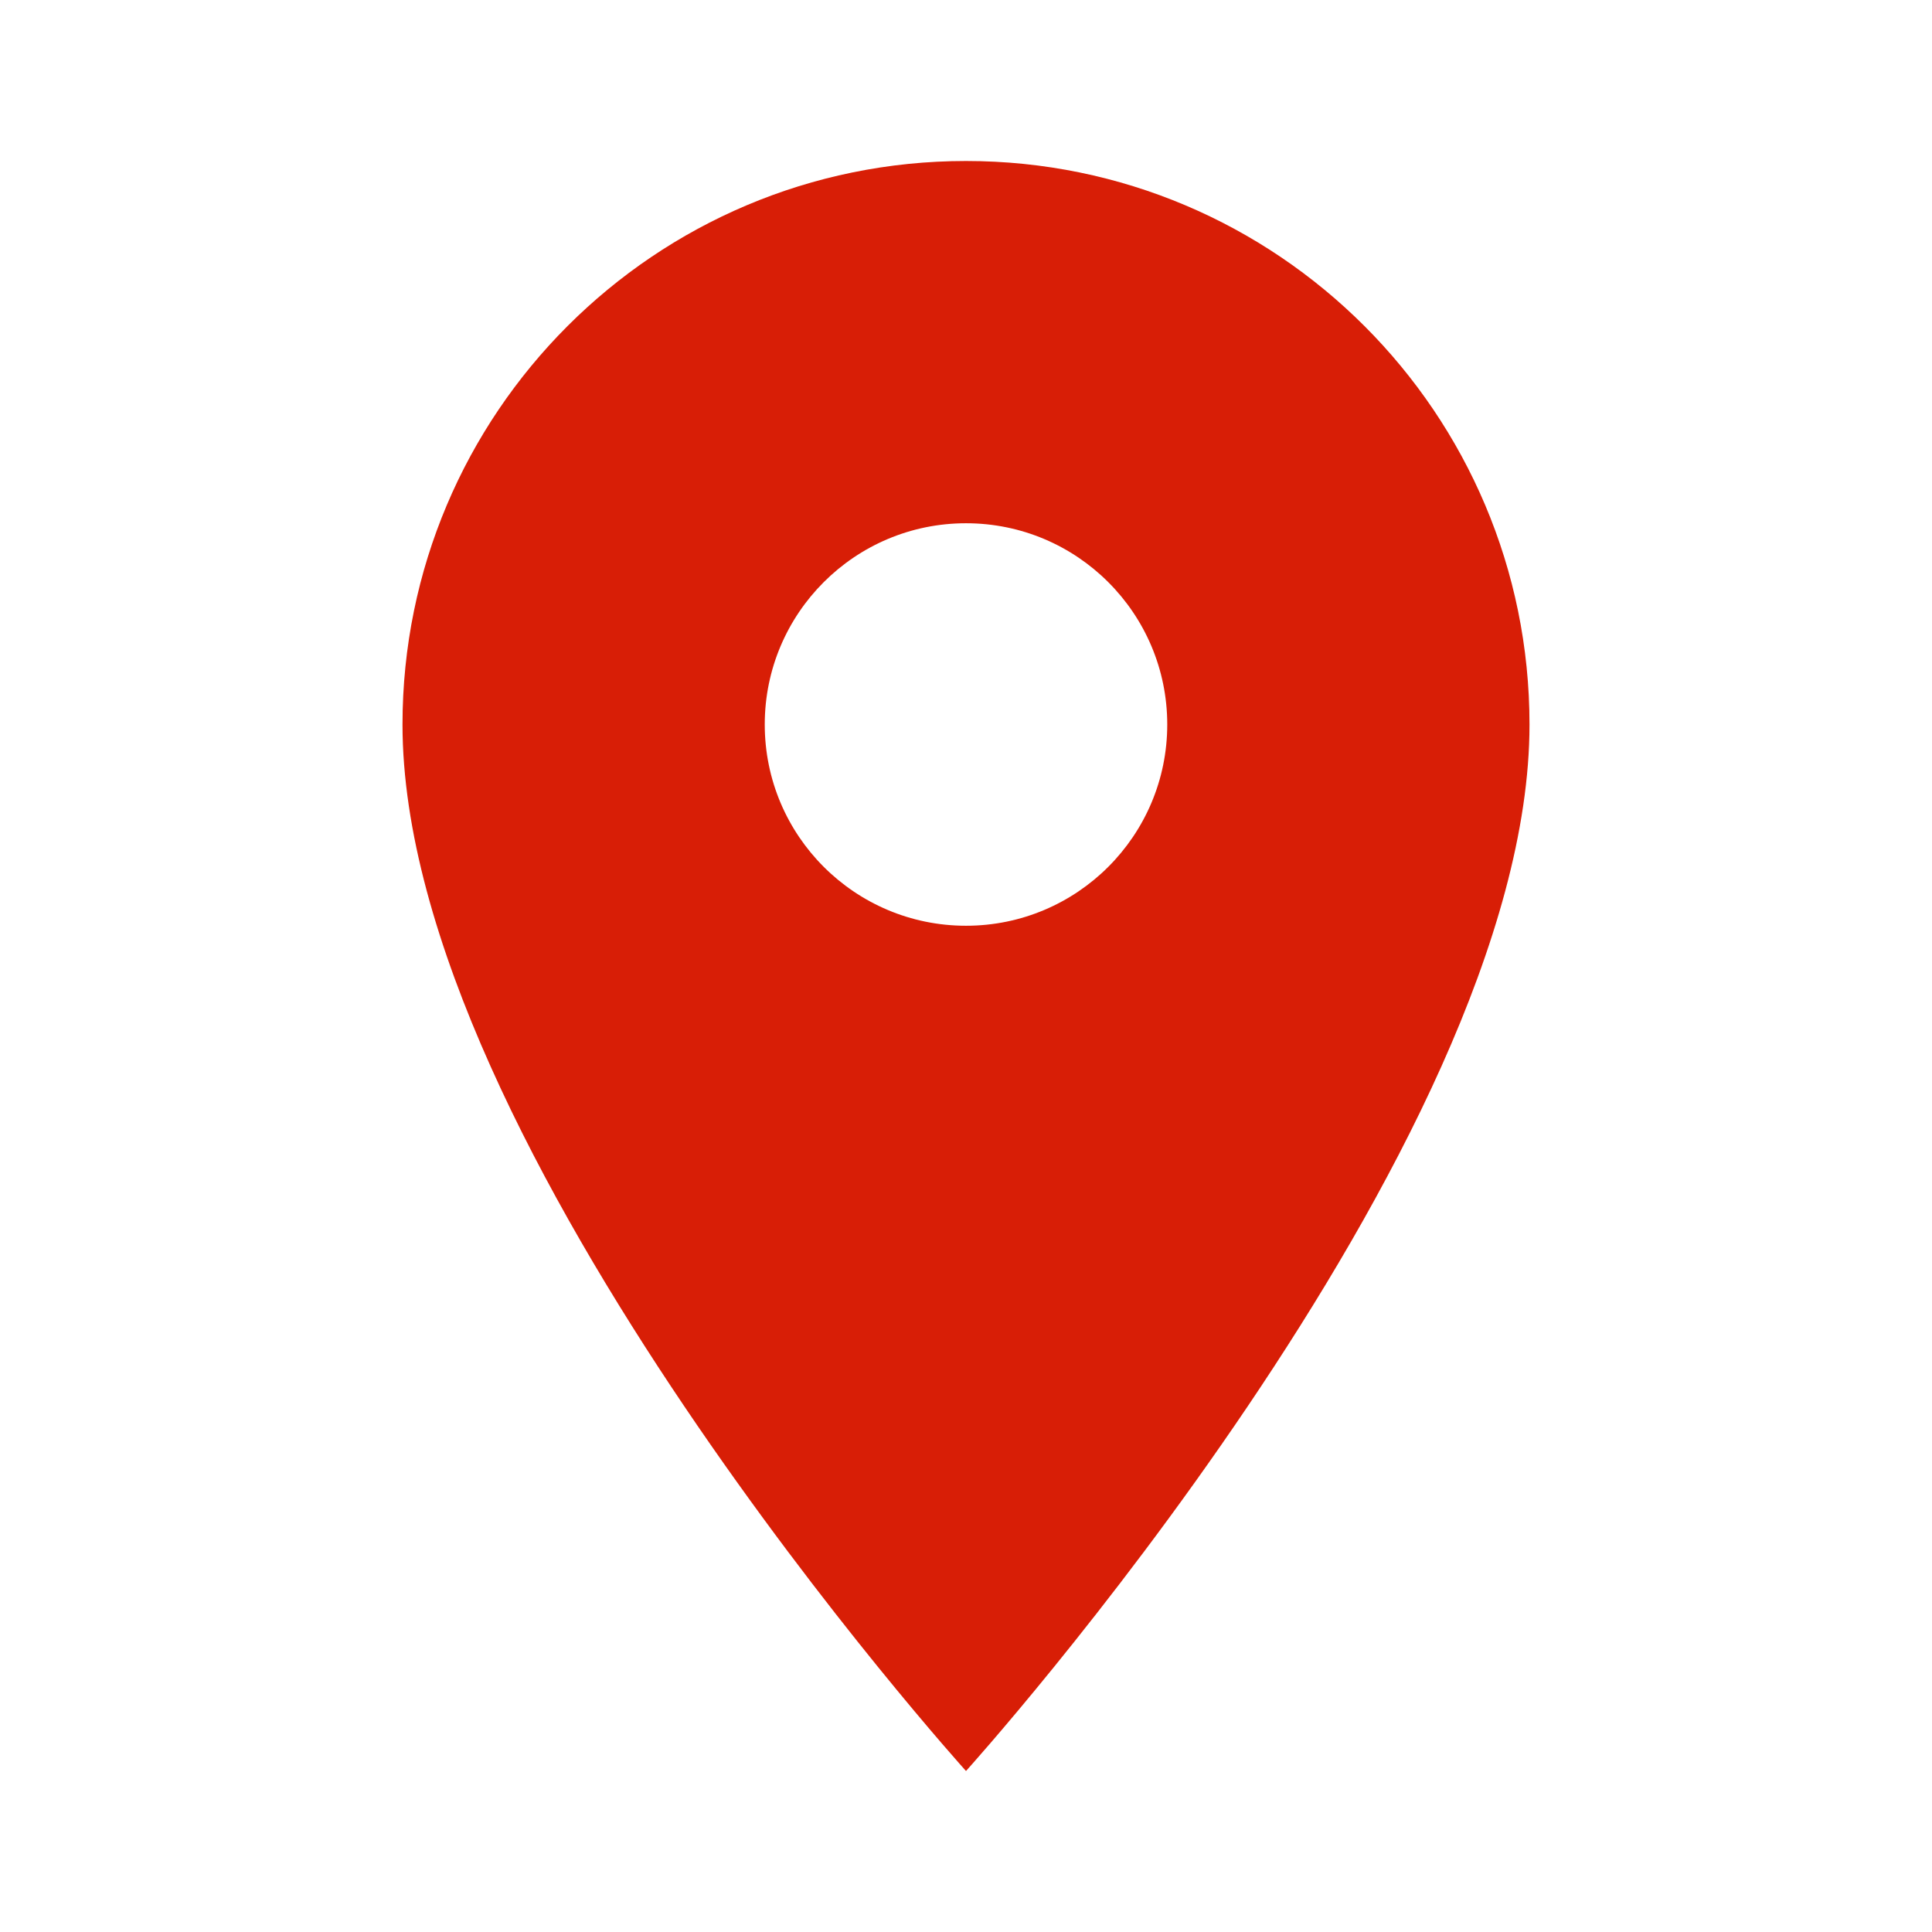
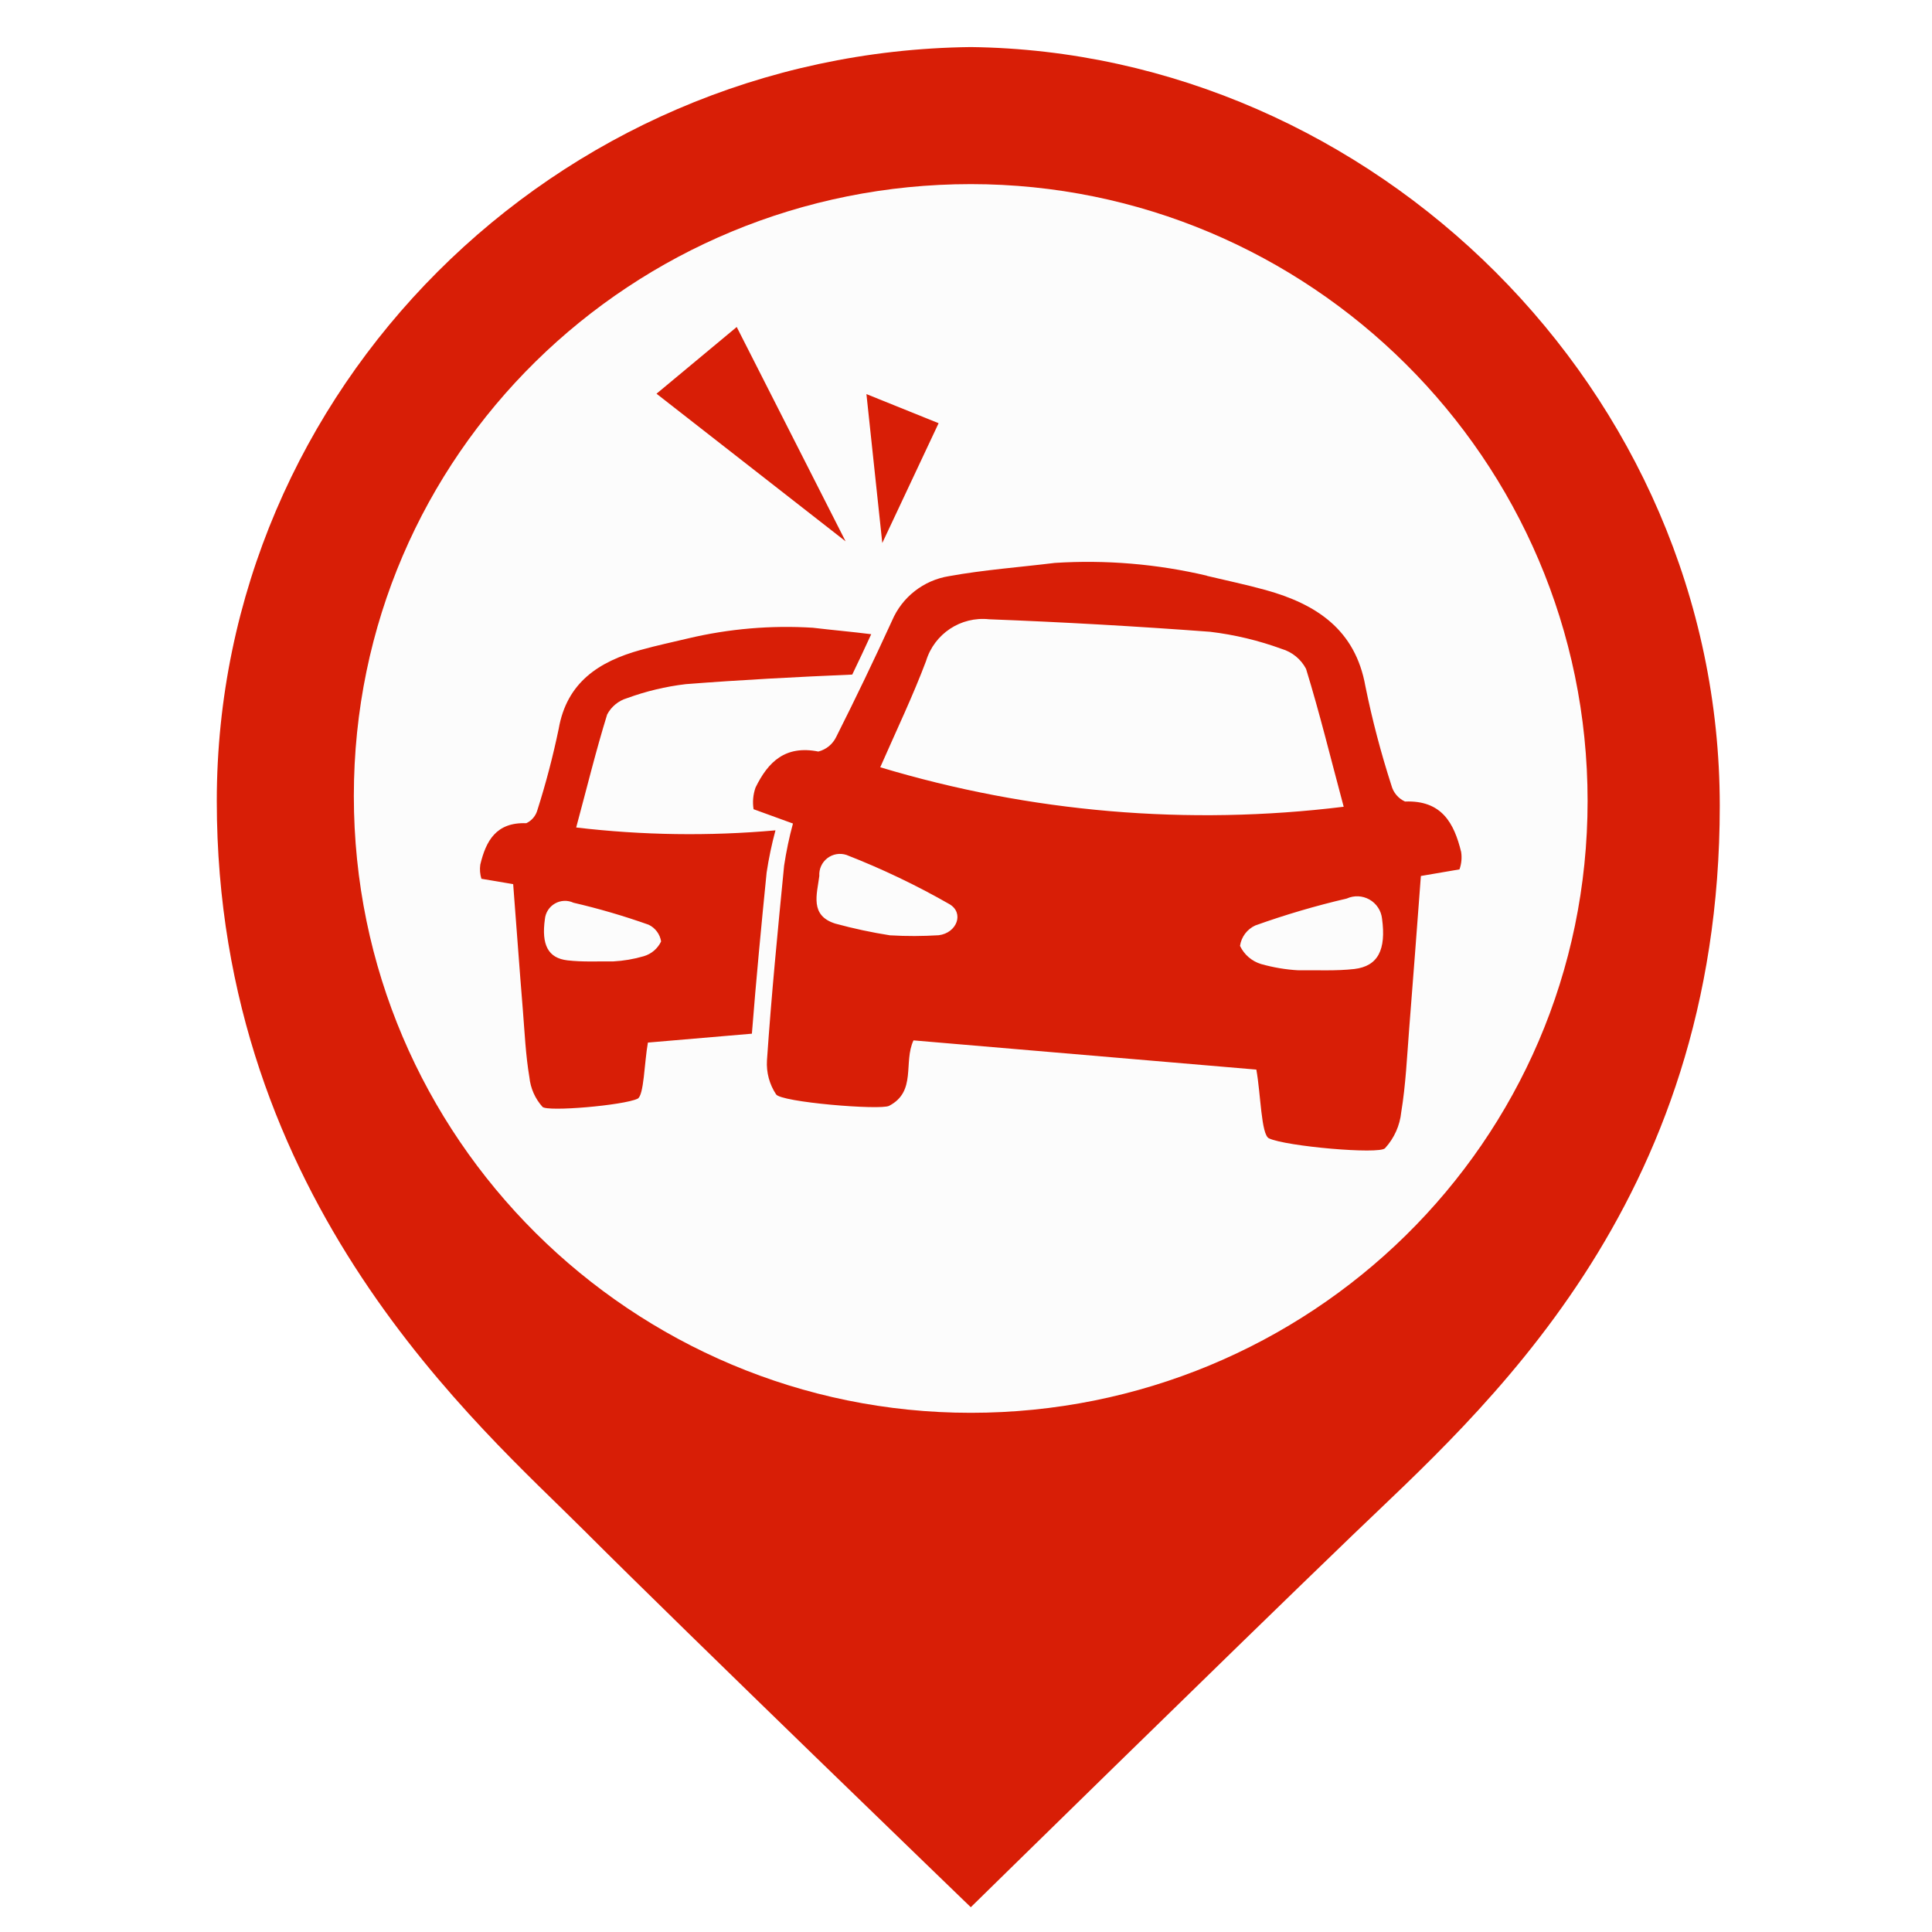
- <svg xmlns="http://www.w3.org/2000/svg" t="1685367326429" class="icon" viewBox="0 0 1024 1024" version="1.1" p-id="12090" width="20" height="20">
-   <path d="M512 490.667A106.667 106.667 0 0 1 405.333 384 106.667 106.667 0 0 1 512 277.333 106.667 106.667 0 0 1 618.667 384a106.667 106.667 0 0 1-106.667 106.667M512 85.333a298.667 298.667 0 0 0-298.667 298.667c0 224 298.667 554.667 298.667 554.667s298.667-330.667 298.667-554.667a298.667 298.667 0 0 0-298.667-298.667z" fill="#d81e06" p-id="12091" />
+ <svg xmlns="http://www.w3.org/2000/svg" t="1685435070816" class="icon" viewBox="0 0 1024 1024" version="1.1" p-id="14337" width="20" height="20">
+   <path d="M514.514 24.945C293.978 27.533 114.902 206.56 114.902 424.532c0 212.722 140.155 332.073 194.605 386.573 54.499 54.499 205.032 199.757 205.032 199.757s134.929-132.317 202.345-197.193c67.391-64.901 194.63-173.851 194.63-386.597C911.464 206.56 727.236 27.533 514.514 24.945z" fill="#d81e06" p-id="14338" data-spm-anchor-id="a313x.7781069.0.i10" class="selected" />
+   <path d="M514.514 97.586c178.978 0 326.946 145.307 326.946 326.922s-147.969 324.309-326.946 324.309c-179.076 0-326.971-145.307-326.971-326.922s147.895-324.309 326.971-324.309z" fill="#FCFCFC" p-id="14339" />
+   <path d="M410.914 440.111c-35.125 3.13-70.497 2.613-105.523-1.528 5.719-21.174 10.476-40.72 16.416-59.897a17.599 17.599 0 0 1 10.574-8.652c10.032-3.673 20.459-6.162 31.058-7.419 29.406-2.292 58.838-3.821 88.269-5.078 3.476-7.124 6.754-14.272 10.057-21.395-10.303-1.306-20.631-2.194-30.959-3.426a225.786 225.786 0 0 0-65.961 5.62c-8.405 2.021-16.909 3.796-25.339 6.162-22.209 6.138-39.118 17.304-43.383 41.78a431.853 431.853 0 0 1-11.289 43.062 10.895 10.895 0 0 1-5.891 6.976c-15.973-0.592-21.371 9.367-24.378 21.938a17.254 17.254 0 0 0 0.592 7.518l16.835 2.835c1.75 22.332 3.303 44.516 5.127 66.651 0.961 11.93 1.479 23.934 3.476 35.741 0.592 5.793 3.007 11.289 6.926 15.652 2.514 2.736 43.136-0.789 50.408-4.314 3.402-1.578 3.574-19.177 5.472-29.752l55.116-4.708c2.243-28.494 4.954-56.989 7.814-85.434 1.134-7.518 2.687-14.962 4.683-22.332h-0.099z m-60.489 58.813a14.765 14.765 0 0 1-9.219 7.888c-5.275 1.553-10.722 2.465-16.219 2.761-8.06-0.099-16.244 0.37-24.205-0.567-10.328-1.183-13.877-8.307-11.979-21.839a10.698 10.698 0 0 1 15.159-8.701c13.483 3.13 26.769 7.025 39.833 11.659a11.881 11.881 0 0 1 6.606 8.849l0.025-0.049z m289.233-193.718c10.328 2.465 20.73 4.634 30.984 7.469 27.188 7.518 47.721 21.124 53.045 51.024 3.599 17.772 8.233 35.347 13.804 52.626a13.015 13.015 0 0 0 7.198 8.504c19.497-0.764 26.005 11.437 29.752 26.744a18.98 18.98 0 0 1-0.887 9.219c-7.518 1.257-15.061 2.613-20.459 3.5-2.071 27.262-4.067 54.376-6.236 81.465-1.134 14.568-1.799 29.259-4.166 43.654-0.715 7.148-3.747 13.877-8.603 19.177-3.032 3.377-52.577-0.986-61.524-5.25-4.141-1.947-4.314-23.392-6.68-36.431l-181.714-15.48c-5.472 11.61 1.75 27.04-12.916 34.681-4.437 2.44-57.975-1.947-59.971-6.162a29.234 29.234 0 0 1-4.782-17.821c2.342-34.46 5.719-68.919 9.096-103.329 1.134-7.518 2.687-14.987 4.683-22.307l-20.878-7.592a23.417 23.417 0 0 1 1.06-11.511c6.68-13.656 15.775-22.505 33.276-19.054a14.444 14.444 0 0 0 9.441-7.691c10.254-20.36 20.114-40.918 29.604-61.648 5.324-12.522 16.712-21.445 30.171-23.614 18.462-3.352 37.442-4.733 56.126-7.025a275.331 275.331 0 0 1 80.627 6.779l-0.049 0.074z m72.542 122.457c-6.951-25.906-12.768-49.767-19.966-73.159a21.395 21.395 0 0 0-12.916-10.574 168.847 168.847 0 0 0-37.935-9.071 3258.052 3258.052 0 0 0-117.133-6.631 31.403 31.403 0 0 0-33.424 22.135c-6.926 18.388-15.43 36.185-24.279 56.299a598.309 598.309 0 0 0 245.678 20.927v0.074z m-23.885 86.617c9.81-0.148 19.769 0.419 29.53-0.69 12.546-1.504 16.909-10.18 14.666-26.695a13.286 13.286 0 0 0-18.709-10.648c-16.416 3.821-32.586 8.578-48.485 14.272a14.149 14.149 0 0 0-8.085 10.821 18.216 18.216 0 0 0 11.141 9.613c6.483 1.824 13.212 2.983 19.941 3.328-0.099 0.419 0-0.444 0 0z m-216.42-18.536c8.553 0.518 17.131 0.468 25.66-0.049 9.638-1.208 13.631-11.832 5.645-16.49a410.211 410.211 0 0 0-54.573-26.079 10.969 10.969 0 0 0-14.37 11.141c-1.232 9.712-5.201 20.976 8.479 25.265 9.589 2.613 19.325 4.708 29.135 6.236h0.025zM497.482 224.307l-29.85 63.496-8.405-78.927 38.255 15.43z m-149.522-15.628l100.223 78.236-57.704-113.608-42.52 35.372z m0 0" fill="#d81e06" p-id="14340" data-spm-anchor-id="a313x.7781069.0.i11" class="selected" />
</svg>
